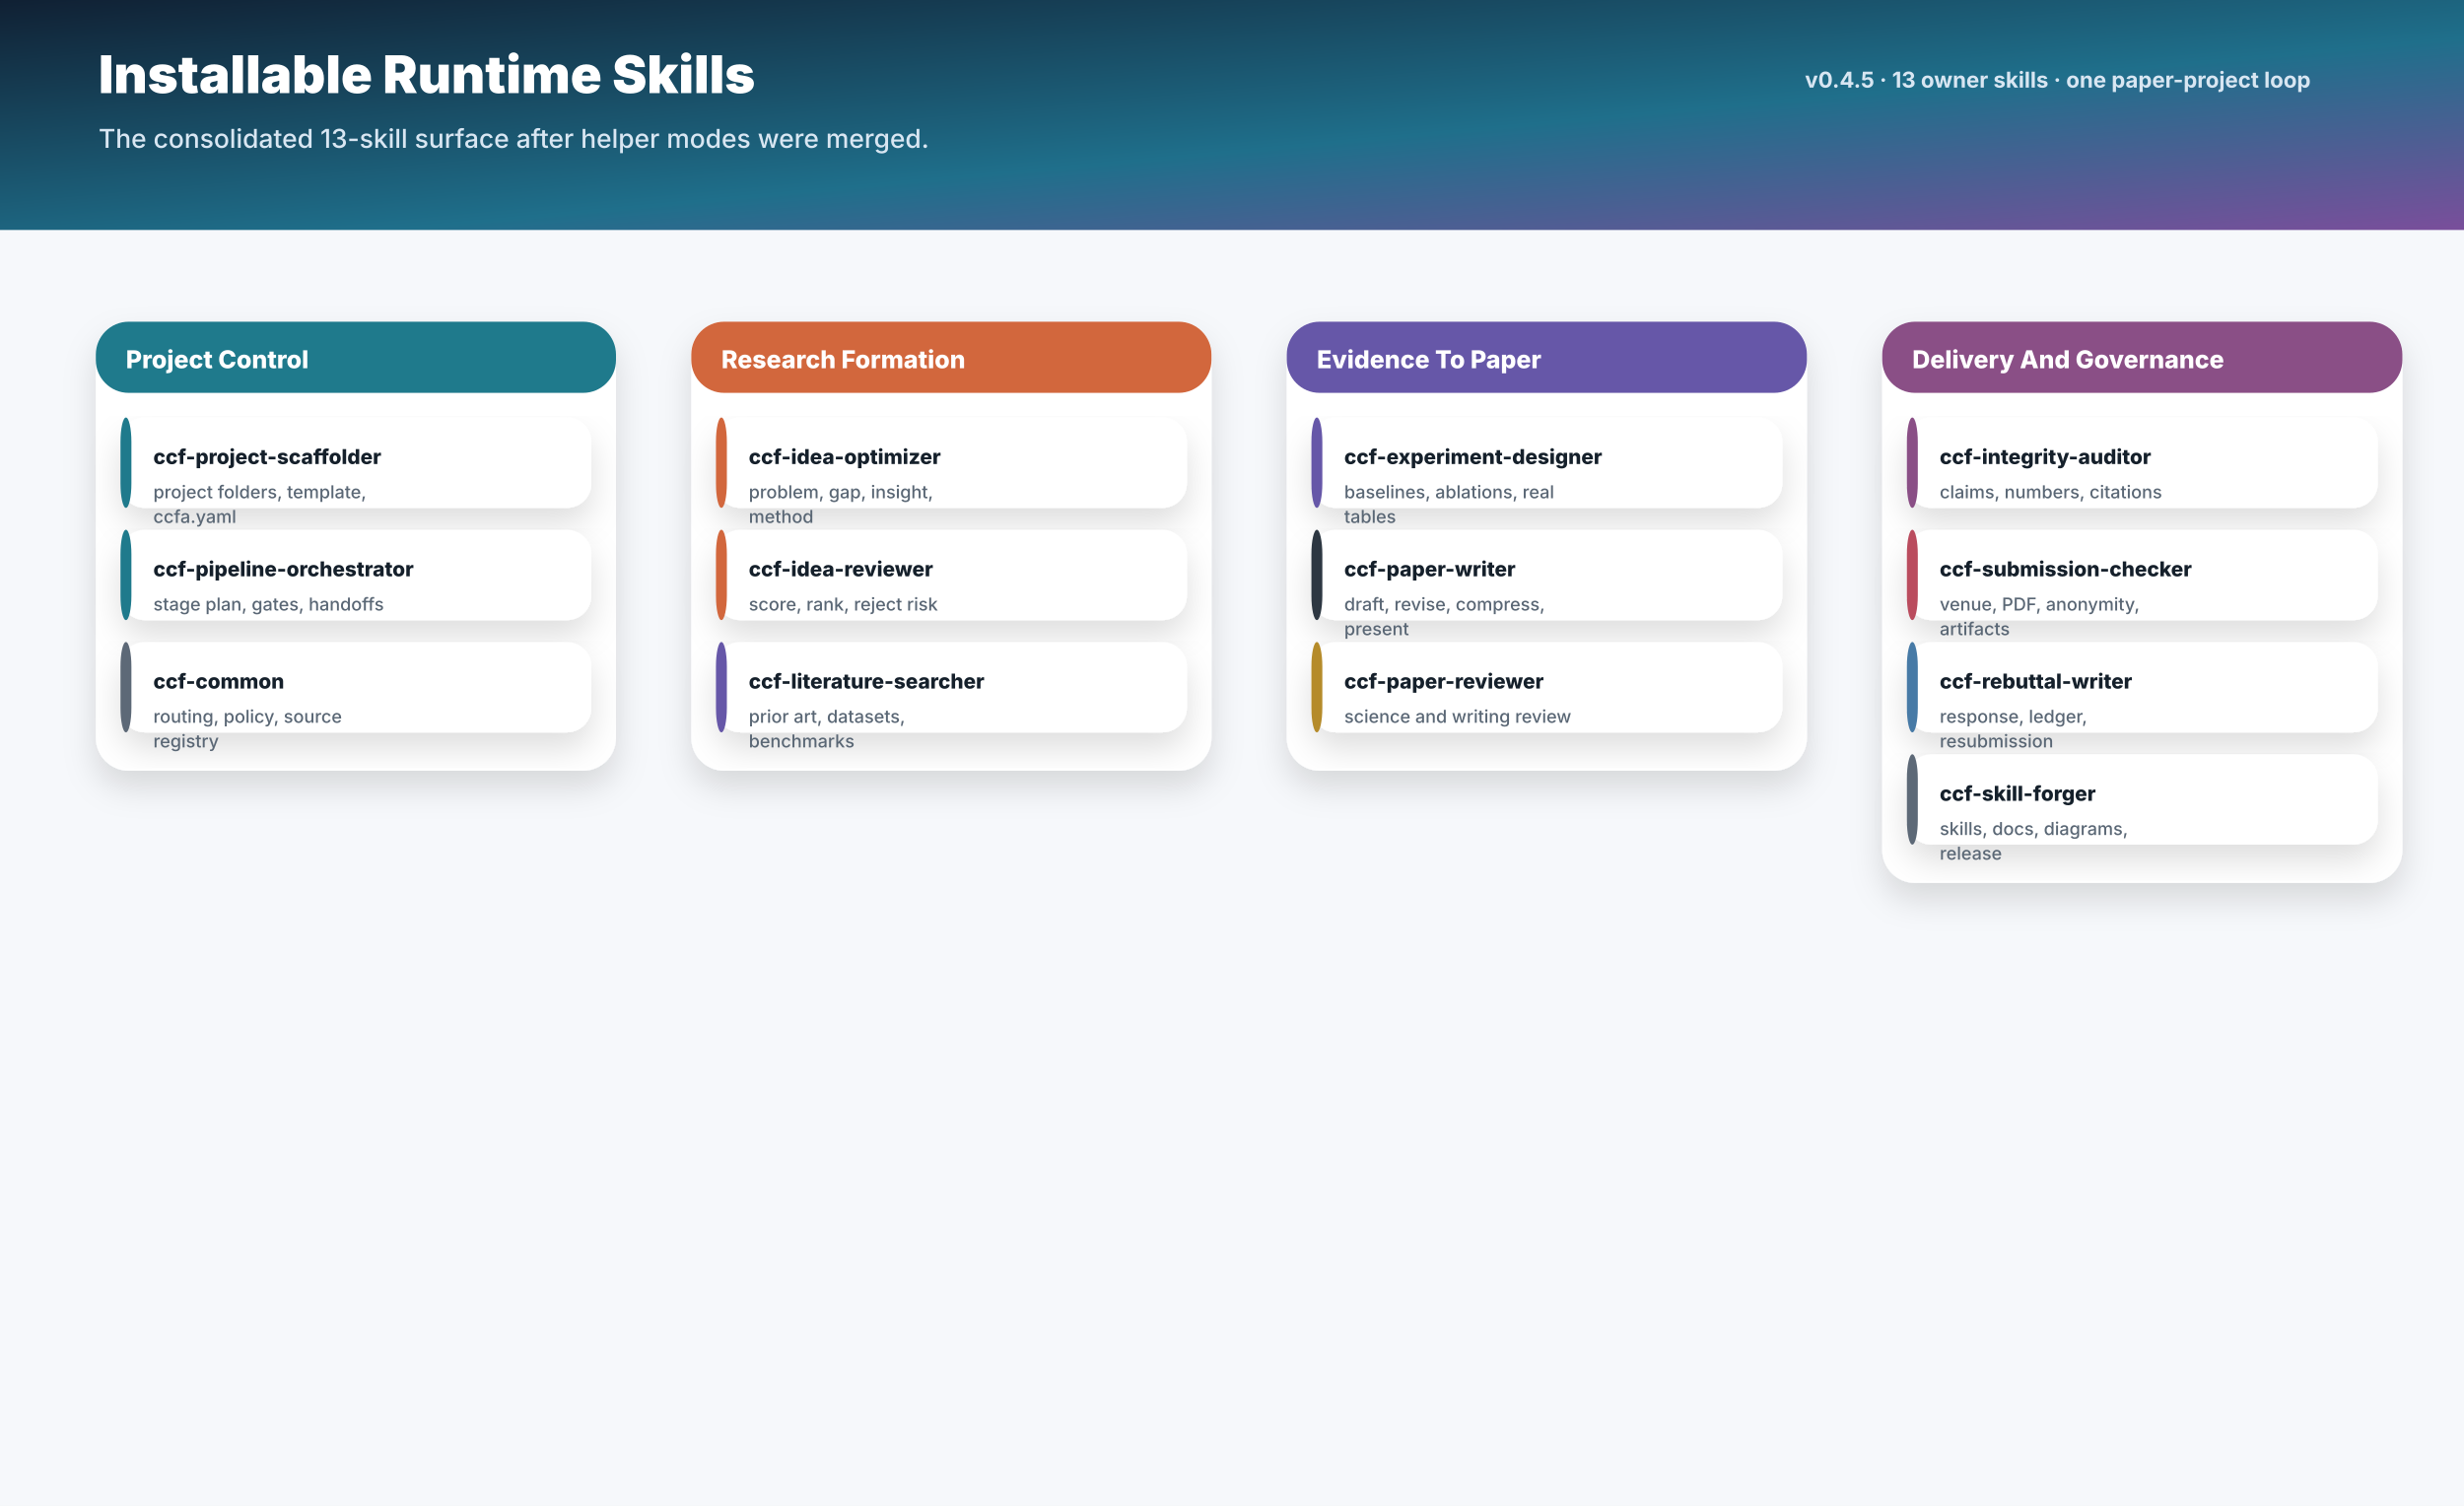
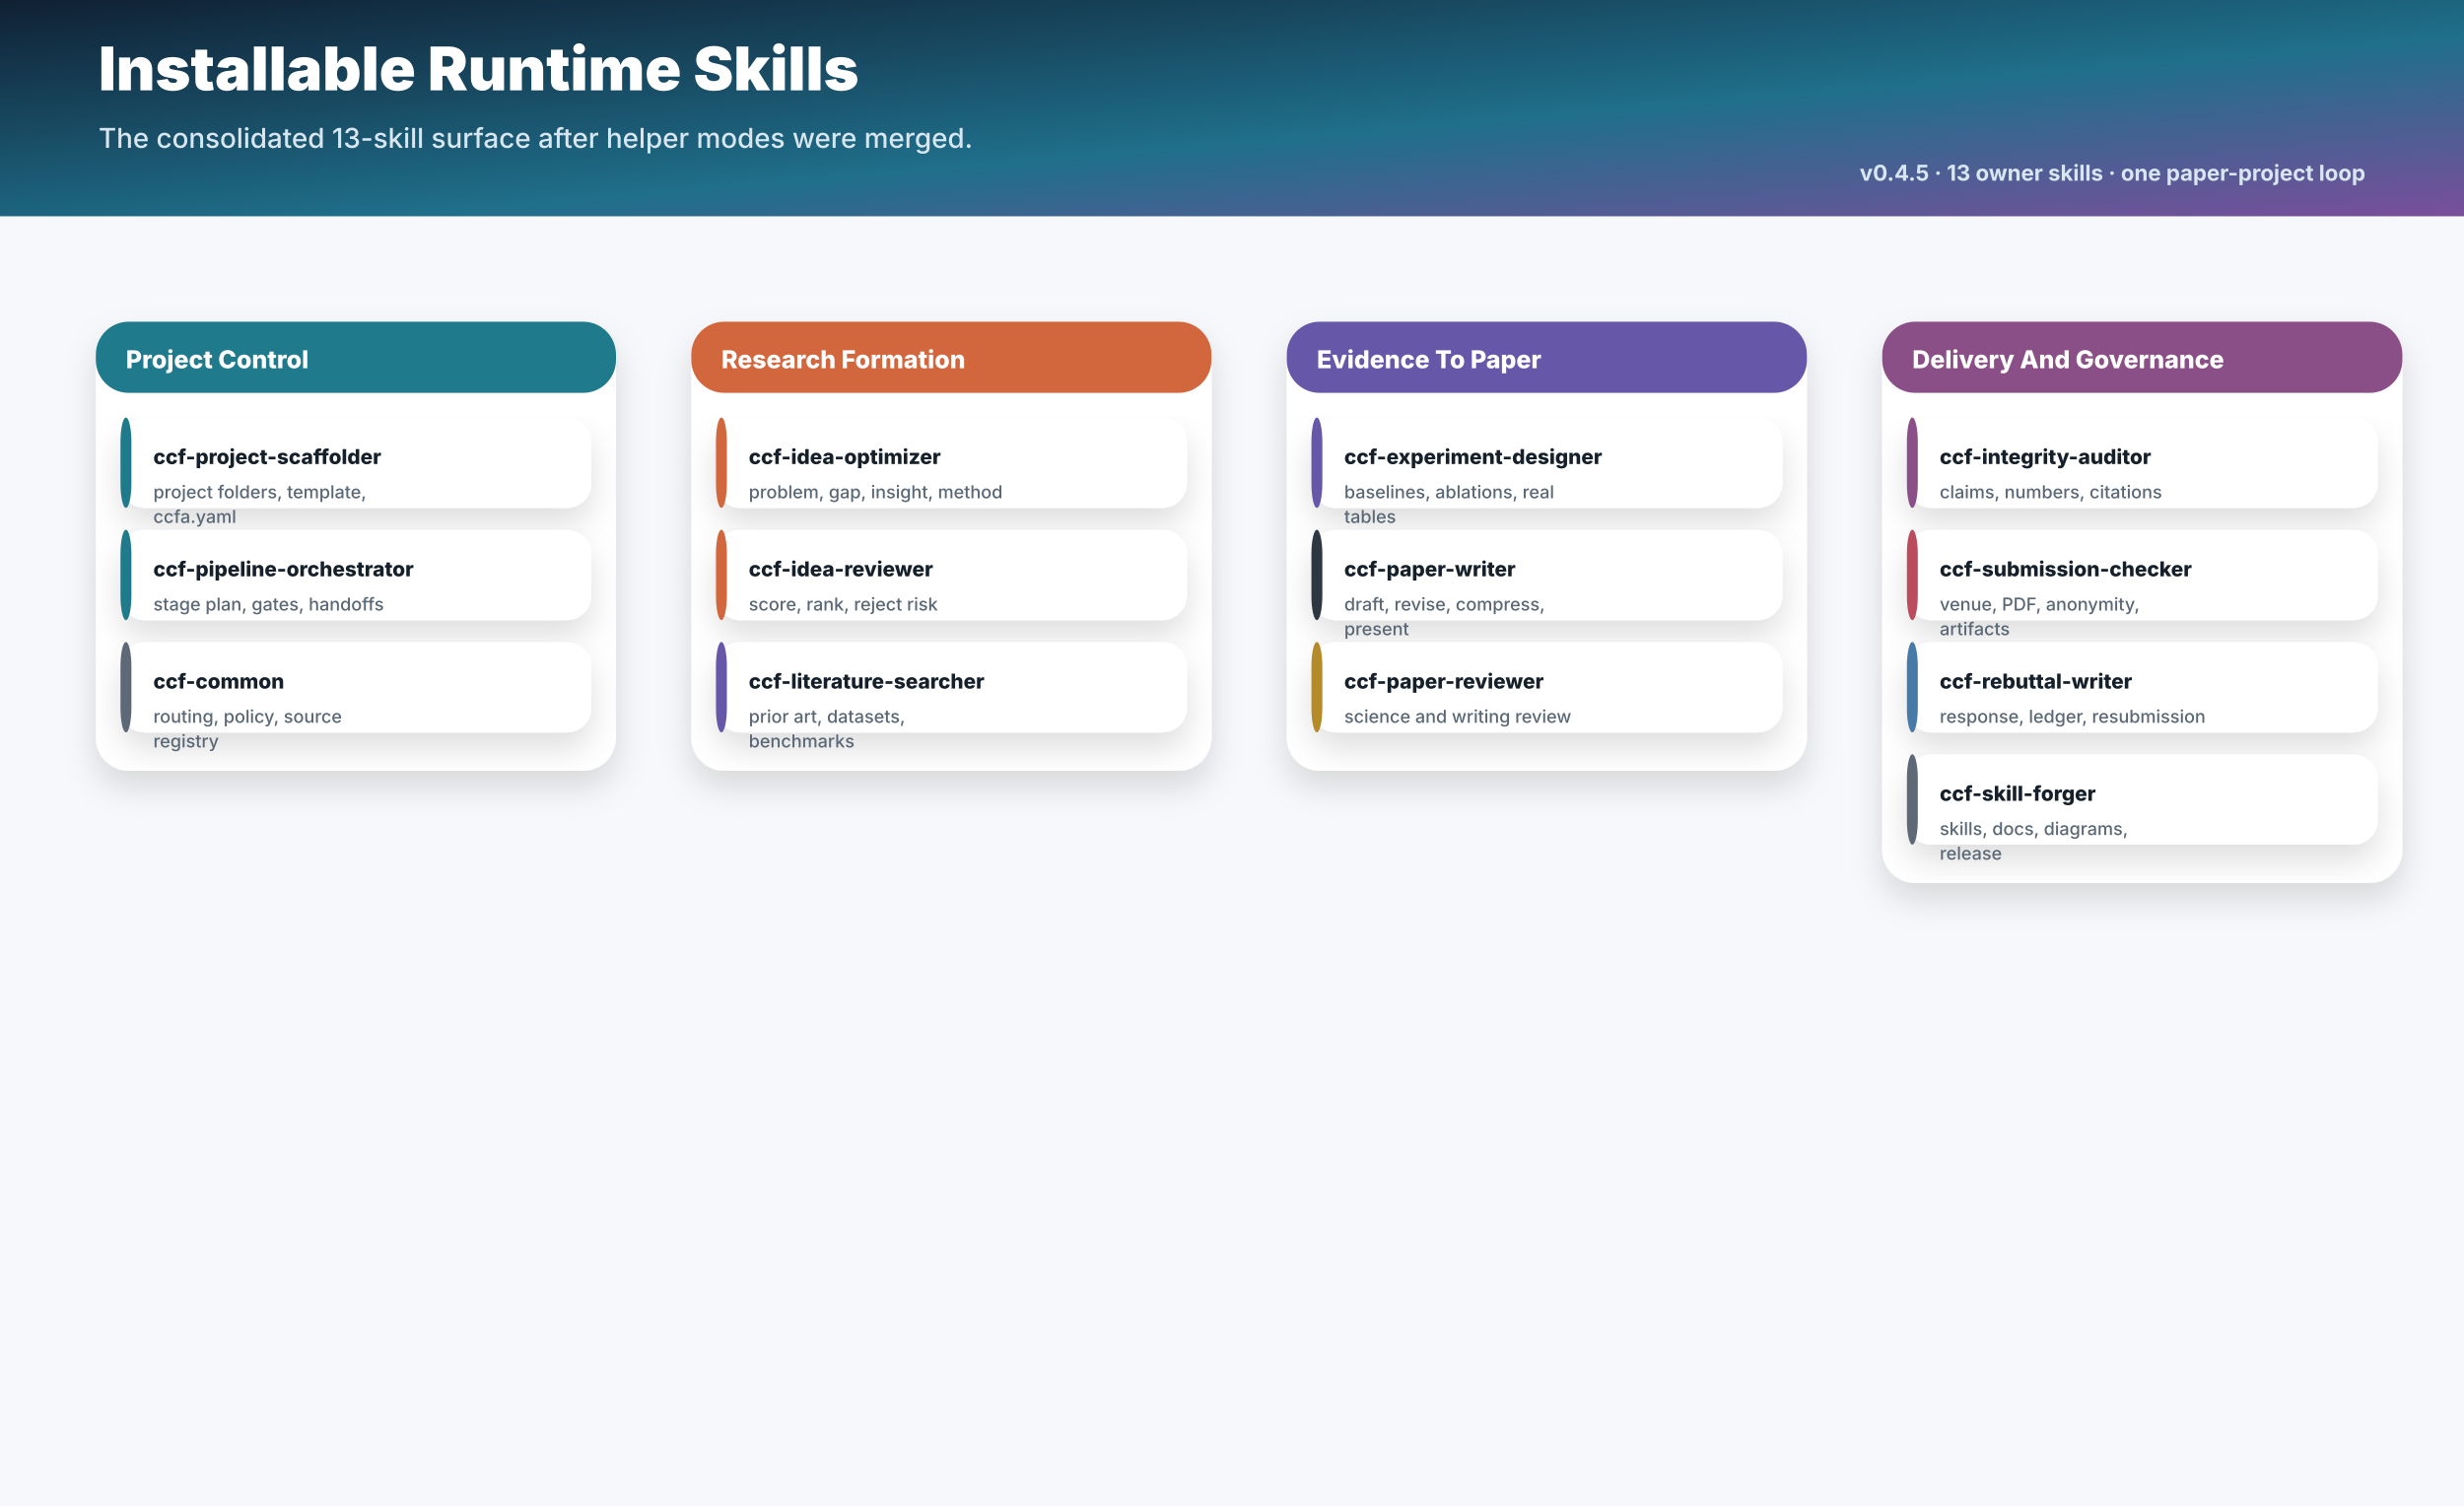
<svg xmlns="http://www.w3.org/2000/svg" width="1800" height="1100" viewBox="0 0 1800 1100">
  <defs>
    <linearGradient id="header" x1="0" y1="0" x2="1" y2="1">
      <stop offset="0" stop-color="#102033" />
      <stop offset="0.58" stop-color="#1F6F8B" />
      <stop offset="1" stop-color="#7A4E9B" />
    </linearGradient>
    <filter id="shadow" x="-20%" y="-20%" width="140%" height="160%">
      <feDropShadow dx="0" dy="12" stdDeviation="12" flood-color="#0B1826" flood-opacity="0.13" />
    </filter>
    <marker id="arrow" markerWidth="13" markerHeight="13" refX="11" refY="6.5" orient="auto">
      <path d="M2,2 L11,6.5 L2,11 Z" fill="#7B8794" />
    </marker>
  </defs>
  <style>text{font-family:Inter, Segoe UI, Arial, sans-serif;dominant-baseline:auto} .mono{font-family:Consolas,Menlo,monospace}</style>
  <rect x="0" y="0" width="1800" height="1100" rx="0" fill="#F6F8FB" stroke="none" stroke-width="2" />
-   <rect x="0" y="0" width="1800" height="168" rx="0" fill="url(#header)" stroke="none" stroke-width="2" />
-   <text x="72" y="68" font-size="38" font-weight="850" fill="#FFFFFF" text-anchor="start">Installable Runtime Skills</text>
-   <text x="72" y="108" font-size="19" font-weight="500" fill="#D8E6F2" text-anchor="start">The consolidated 13-skill surface after helper modes were merged.</text>
-   <text x="1688" y="64" font-size="16" font-weight="650" fill="#D8E6F2" text-anchor="end">v0.4.5 · 13 owner skills · one paper-project loop</text>
+   <rect x="0" y="0" width="1800" height="158" rx="0" fill="url(#header)" stroke="none" stroke-width="2" />
+   <text x="72" y="66" font-size="44" font-weight="850" fill="#FFFFFF" text-anchor="start">Installable Runtime Skills</text>
+   <text x="72" y="108" font-size="20" font-weight="500" fill="#D8E6F2" text-anchor="start">The consolidated 13-skill surface after helper modes were merged.</text>
+   <text x="1728" y="132" font-size="16" font-weight="650" fill="#D8E6F2" text-anchor="end">v0.4.5 · 13 owner skills · one paper-project loop</text>
  <rect x="70" y="235" width="380" height="328" rx="24" fill="#FFFFFF" stroke="none" stroke-width="2" filter="url(#shadow)" />
  <rect x="70" y="235" width="380" height="52" rx="24" fill="#1F7A8C" stroke="none" stroke-width="2" />
  <text x="92" y="269" font-size="18" font-weight="820" fill="#FFFFFF" text-anchor="start">Project Control</text>
  <rect x="88" y="305" width="344" height="66" rx="18" fill="#FFFFFF" stroke="none" stroke-width="2" filter="url(#shadow)" />
  <rect x="88" y="305" width="8" height="66" rx="18" fill="#1F7A8C" stroke="none" stroke-width="2" />
  <text x="112" y="339" font-size="15" font-weight="820" fill="#15202B" text-anchor="start">ccf-project-scaffolder</text>
  <text x="112" y="364" font-size="13" font-weight="520" fill="#5A6775" text-anchor="start">project folders, template,</text>
  <text x="112" y="382" font-size="13" font-weight="520" fill="#5A6775" text-anchor="start">ccfa.yaml</text>
  <rect x="88" y="387" width="344" height="66" rx="18" fill="#FFFFFF" stroke="none" stroke-width="2" filter="url(#shadow)" />
  <rect x="88" y="387" width="8" height="66" rx="18" fill="#1F7A8C" stroke="none" stroke-width="2" />
  <text x="112" y="421" font-size="15" font-weight="820" fill="#15202B" text-anchor="start">ccf-pipeline-orchestrator</text>
  <text x="112" y="446" font-size="13" font-weight="520" fill="#5A6775" text-anchor="start">stage plan, gates, handoffs</text>
  <rect x="88" y="469" width="344" height="66" rx="18" fill="#FFFFFF" stroke="none" stroke-width="2" filter="url(#shadow)" />
  <rect x="88" y="469" width="8" height="66" rx="18" fill="#5D6977" stroke="none" stroke-width="2" />
  <text x="112" y="503" font-size="15" font-weight="820" fill="#15202B" text-anchor="start">ccf-common</text>
  <text x="112" y="528" font-size="13" font-weight="520" fill="#5A6775" text-anchor="start">routing, policy, source</text>
  <text x="112" y="546" font-size="13" font-weight="520" fill="#5A6775" text-anchor="start">registry</text>
  <rect x="505" y="235" width="380" height="328" rx="24" fill="#FFFFFF" stroke="none" stroke-width="2" filter="url(#shadow)" />
  <rect x="505" y="235" width="380" height="52" rx="24" fill="#D2673D" stroke="none" stroke-width="2" />
  <text x="527" y="269" font-size="18" font-weight="820" fill="#FFFFFF" text-anchor="start">Research Formation</text>
  <rect x="523" y="305" width="344" height="66" rx="18" fill="#FFFFFF" stroke="none" stroke-width="2" filter="url(#shadow)" />
  <rect x="523" y="305" width="8" height="66" rx="18" fill="#D2673D" stroke="none" stroke-width="2" />
  <text x="547" y="339" font-size="15" font-weight="820" fill="#15202B" text-anchor="start">ccf-idea-optimizer</text>
-   <text x="547" y="364" font-size="13" font-weight="520" fill="#5A6775" text-anchor="start">problem, gap, insight,</text>
-   <text x="547" y="382" font-size="13" font-weight="520" fill="#5A6775" text-anchor="start">method</text>
+   <text x="547" y="364" font-size="13" font-weight="520" fill="#5A6775" text-anchor="start">problem, gap, insight, method</text>
  <rect x="523" y="387" width="344" height="66" rx="18" fill="#FFFFFF" stroke="none" stroke-width="2" filter="url(#shadow)" />
  <rect x="523" y="387" width="8" height="66" rx="18" fill="#D2673D" stroke="none" stroke-width="2" />
  <text x="547" y="421" font-size="15" font-weight="820" fill="#15202B" text-anchor="start">ccf-idea-reviewer</text>
  <text x="547" y="446" font-size="13" font-weight="520" fill="#5A6775" text-anchor="start">score, rank, reject risk</text>
  <rect x="523" y="469" width="344" height="66" rx="18" fill="#FFFFFF" stroke="none" stroke-width="2" filter="url(#shadow)" />
  <rect x="523" y="469" width="8" height="66" rx="18" fill="#6657A8" stroke="none" stroke-width="2" />
  <text x="547" y="503" font-size="15" font-weight="820" fill="#15202B" text-anchor="start">ccf-literature-searcher</text>
  <text x="547" y="528" font-size="13" font-weight="520" fill="#5A6775" text-anchor="start">prior art, datasets,</text>
  <text x="547" y="546" font-size="13" font-weight="520" fill="#5A6775" text-anchor="start">benchmarks</text>
  <rect x="940" y="235" width="380" height="328" rx="24" fill="#FFFFFF" stroke="none" stroke-width="2" filter="url(#shadow)" />
  <rect x="940" y="235" width="380" height="52" rx="24" fill="#6657A8" stroke="none" stroke-width="2" />
  <text x="962" y="269" font-size="18" font-weight="820" fill="#FFFFFF" text-anchor="start">Evidence To Paper</text>
  <rect x="958" y="305" width="344" height="66" rx="18" fill="#FFFFFF" stroke="none" stroke-width="2" filter="url(#shadow)" />
  <rect x="958" y="305" width="8" height="66" rx="18" fill="#6657A8" stroke="none" stroke-width="2" />
  <text x="982" y="339" font-size="15" font-weight="820" fill="#15202B" text-anchor="start">ccf-experiment-designer</text>
  <text x="982" y="364" font-size="13" font-weight="520" fill="#5A6775" text-anchor="start">baselines, ablations, real</text>
  <text x="982" y="382" font-size="13" font-weight="520" fill="#5A6775" text-anchor="start">tables</text>
  <rect x="958" y="387" width="344" height="66" rx="18" fill="#FFFFFF" stroke="none" stroke-width="2" filter="url(#shadow)" />
  <rect x="958" y="387" width="8" height="66" rx="18" fill="#2D3742" stroke="none" stroke-width="2" />
  <text x="982" y="421" font-size="15" font-weight="820" fill="#15202B" text-anchor="start">ccf-paper-writer</text>
  <text x="982" y="446" font-size="13" font-weight="520" fill="#5A6775" text-anchor="start">draft, revise, compress,</text>
  <text x="982" y="464" font-size="13" font-weight="520" fill="#5A6775" text-anchor="start">present</text>
  <rect x="958" y="469" width="344" height="66" rx="18" fill="#FFFFFF" stroke="none" stroke-width="2" filter="url(#shadow)" />
  <rect x="958" y="469" width="8" height="66" rx="18" fill="#B58B2A" stroke="none" stroke-width="2" />
  <text x="982" y="503" font-size="15" font-weight="820" fill="#15202B" text-anchor="start">ccf-paper-reviewer</text>
  <text x="982" y="528" font-size="13" font-weight="520" fill="#5A6775" text-anchor="start">science and writing review</text>
  <rect x="1375" y="235" width="380" height="410" rx="24" fill="#FFFFFF" stroke="none" stroke-width="2" filter="url(#shadow)" />
  <rect x="1375" y="235" width="380" height="52" rx="24" fill="#8A4F86" stroke="none" stroke-width="2" />
  <text x="1397" y="269" font-size="18" font-weight="820" fill="#FFFFFF" text-anchor="start">Delivery And Governance</text>
  <rect x="1393" y="305" width="344" height="66" rx="18" fill="#FFFFFF" stroke="none" stroke-width="2" filter="url(#shadow)" />
  <rect x="1393" y="305" width="8" height="66" rx="18" fill="#8A4F86" stroke="none" stroke-width="2" />
  <text x="1417" y="339" font-size="15" font-weight="820" fill="#15202B" text-anchor="start">ccf-integrity-auditor</text>
  <text x="1417" y="364" font-size="13" font-weight="520" fill="#5A6775" text-anchor="start">claims, numbers, citations</text>
  <rect x="1393" y="387" width="344" height="66" rx="18" fill="#FFFFFF" stroke="none" stroke-width="2" filter="url(#shadow)" />
  <rect x="1393" y="387" width="8" height="66" rx="18" fill="#BA4C5E" stroke="none" stroke-width="2" />
  <text x="1417" y="421" font-size="15" font-weight="820" fill="#15202B" text-anchor="start">ccf-submission-checker</text>
  <text x="1417" y="446" font-size="13" font-weight="520" fill="#5A6775" text-anchor="start">venue, PDF, anonymity,</text>
  <text x="1417" y="464" font-size="13" font-weight="520" fill="#5A6775" text-anchor="start">artifacts</text>
  <rect x="1393" y="469" width="344" height="66" rx="18" fill="#FFFFFF" stroke="none" stroke-width="2" filter="url(#shadow)" />
  <rect x="1393" y="469" width="8" height="66" rx="18" fill="#477AA6" stroke="none" stroke-width="2" />
  <text x="1417" y="503" font-size="15" font-weight="820" fill="#15202B" text-anchor="start">ccf-rebuttal-writer</text>
-   <text x="1417" y="528" font-size="13" font-weight="520" fill="#5A6775" text-anchor="start">response, ledger,</text>
-   <text x="1417" y="546" font-size="13" font-weight="520" fill="#5A6775" text-anchor="start">resubmission</text>
+   <text x="1417" y="528" font-size="13" font-weight="520" fill="#5A6775" text-anchor="start">response, ledger, resubmission</text>
  <rect x="1393" y="551" width="344" height="66" rx="18" fill="#FFFFFF" stroke="none" stroke-width="2" filter="url(#shadow)" />
  <rect x="1393" y="551" width="8" height="66" rx="18" fill="#5D6977" stroke="none" stroke-width="2" />
  <text x="1417" y="585" font-size="15" font-weight="820" fill="#15202B" text-anchor="start">ccf-skill-forger</text>
  <text x="1417" y="610" font-size="13" font-weight="520" fill="#5A6775" text-anchor="start">skills, docs, diagrams,</text>
  <text x="1417" y="628" font-size="13" font-weight="520" fill="#5A6775" text-anchor="start">release</text>
</svg>
